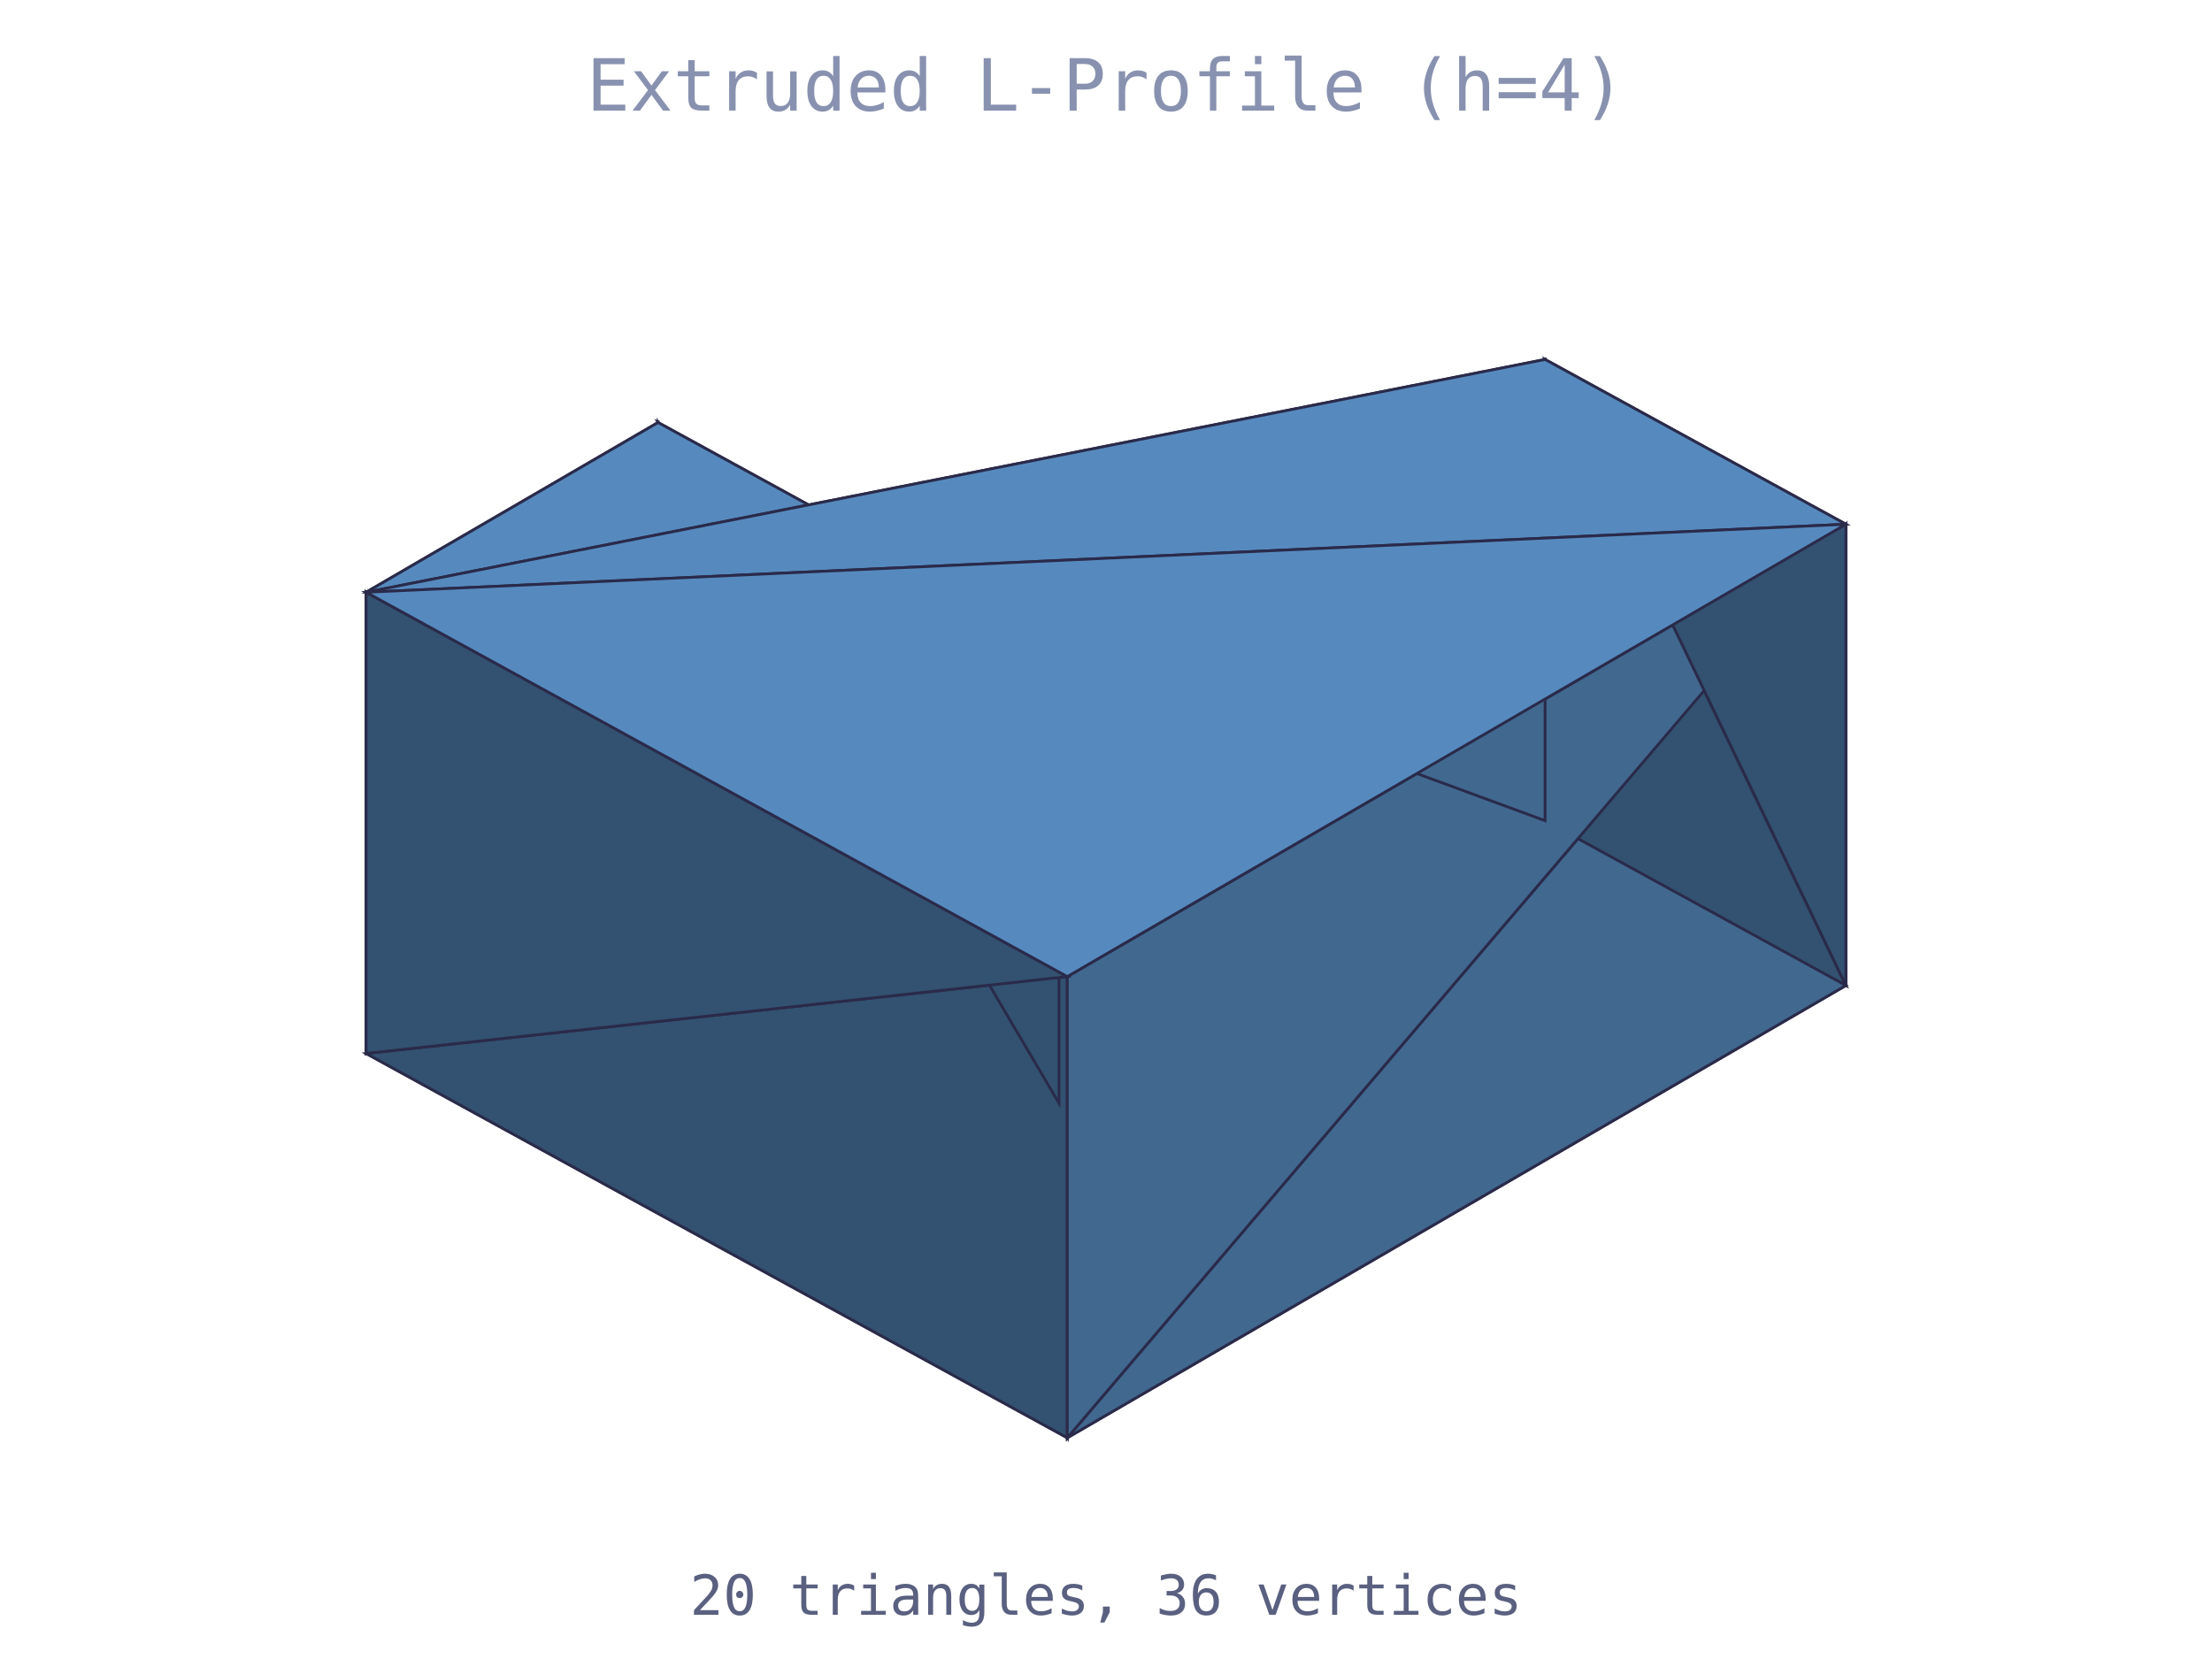
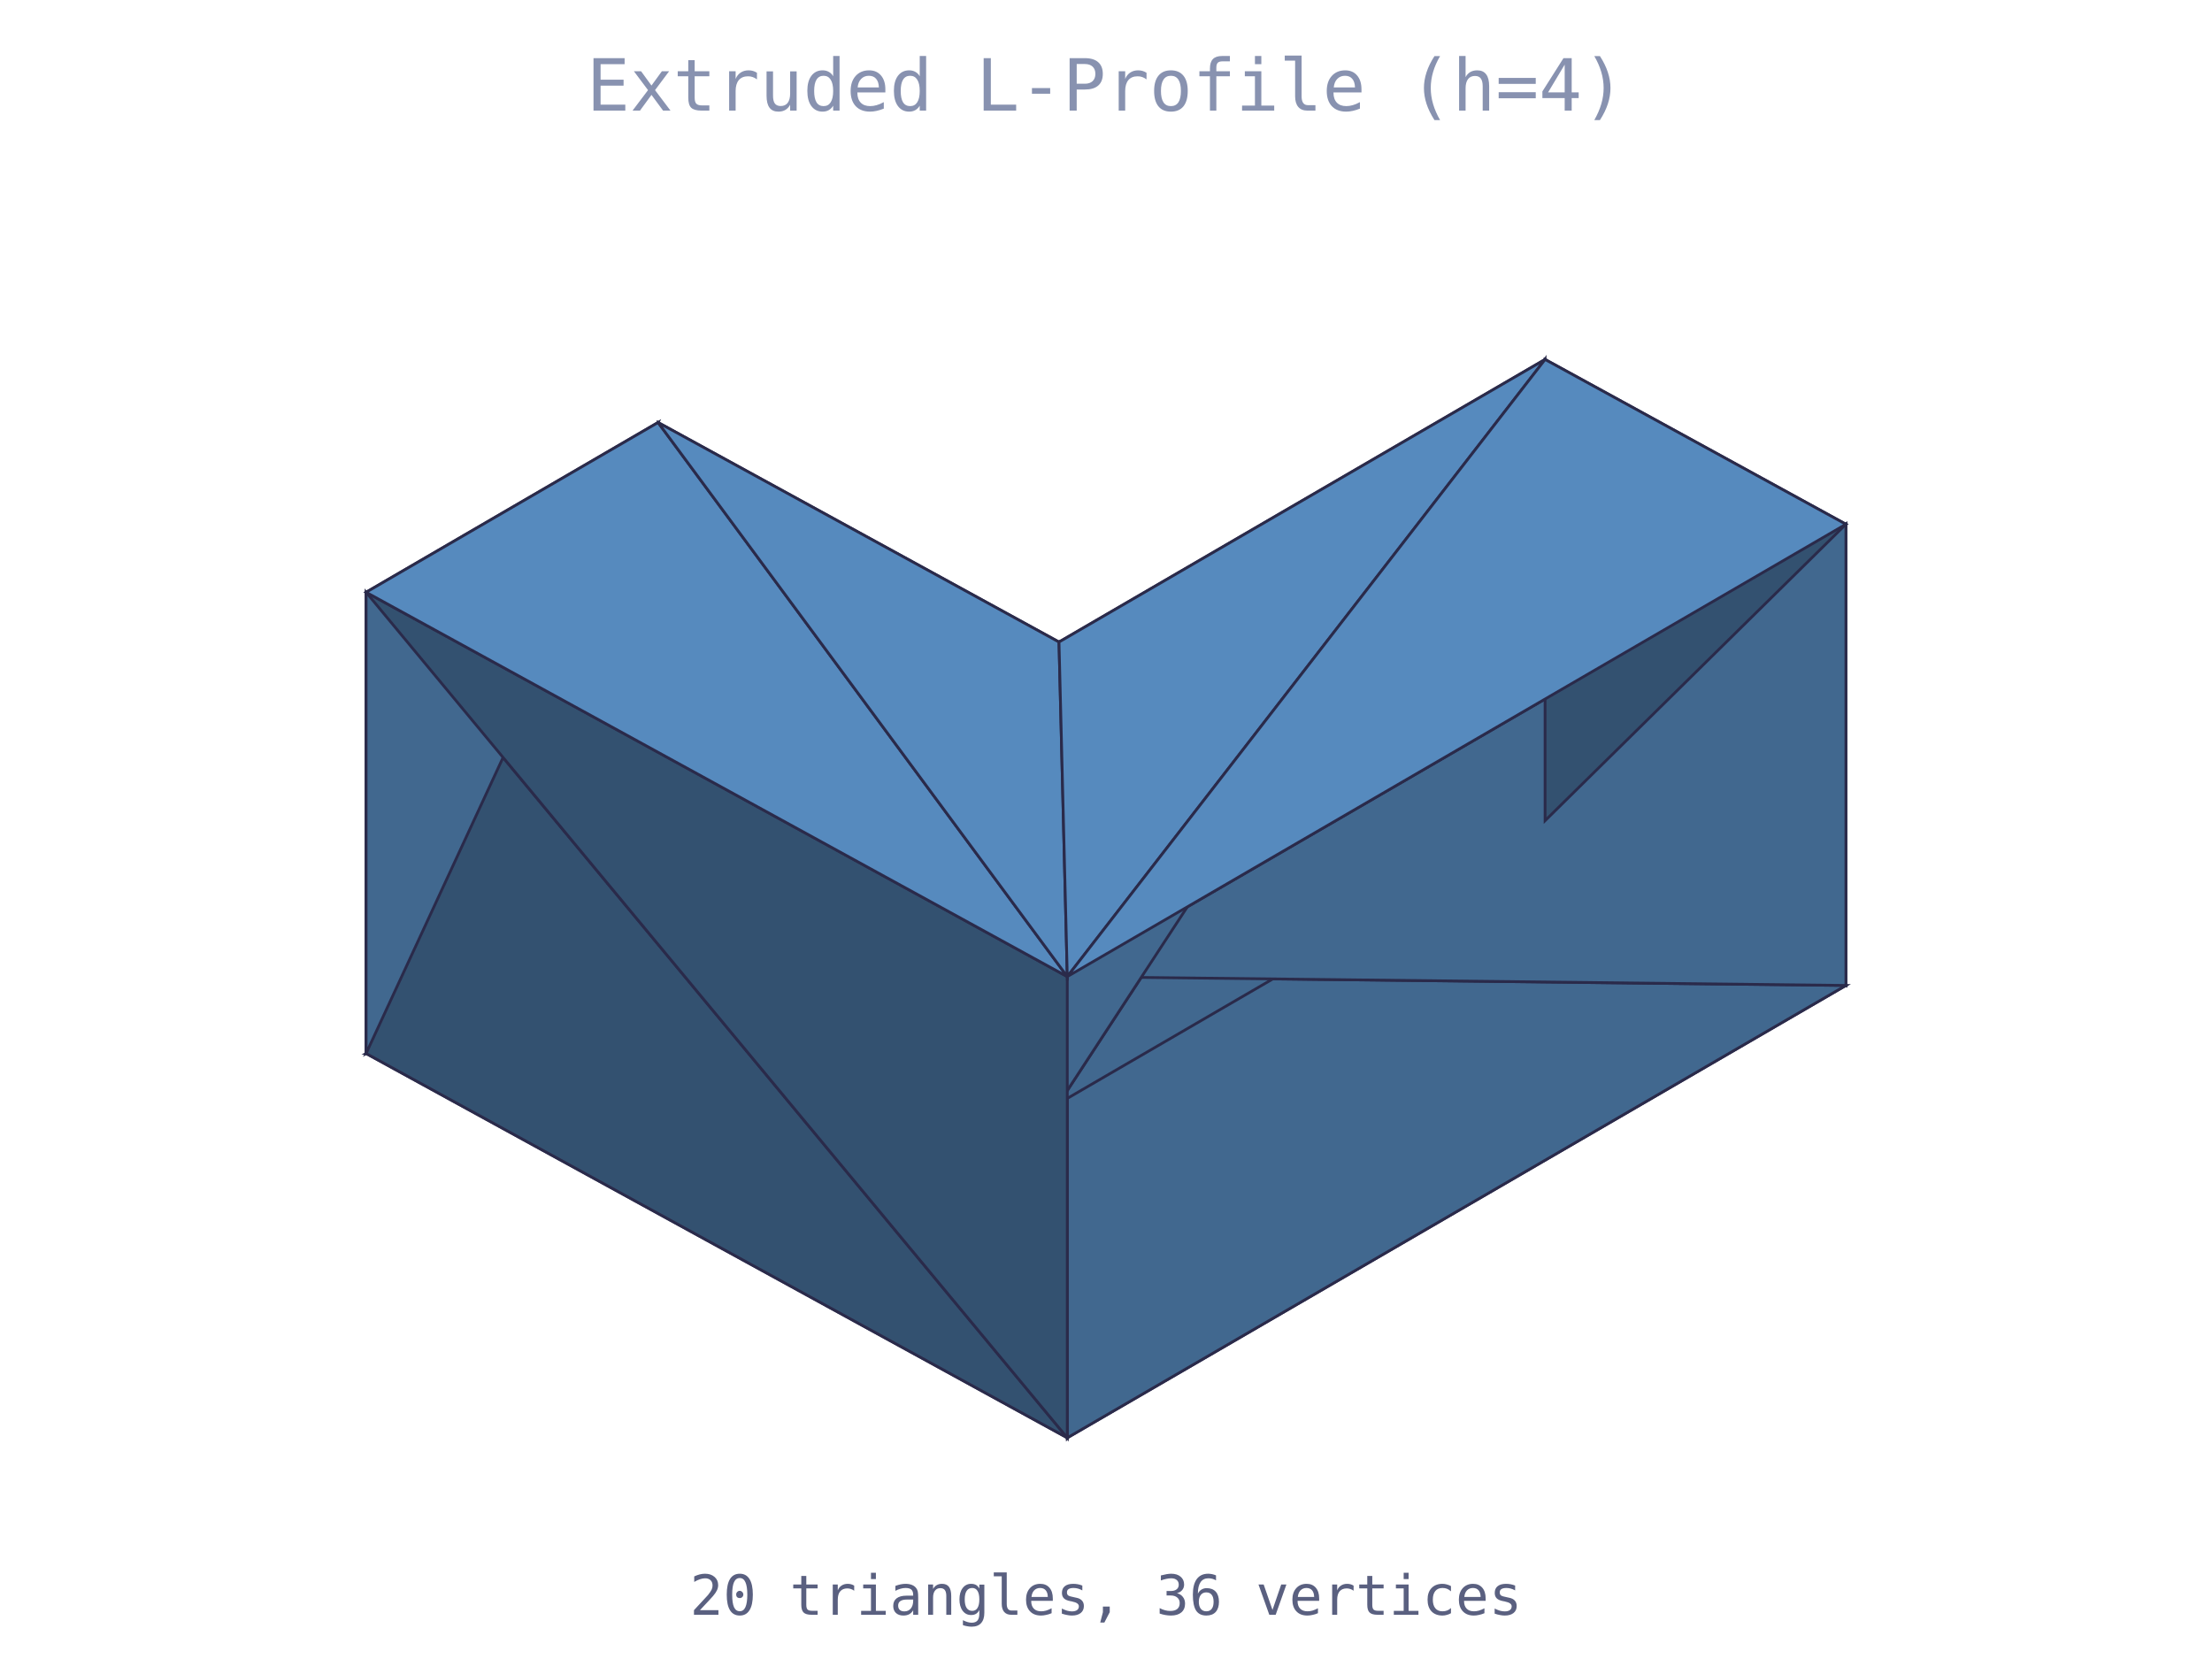
<svg xmlns="http://www.w3.org/2000/svg" width="400" height="300" style="background:#1a1a2e">
  <text x="200" y="20" font-family="monospace" font-size="13" fill="#8892b0" text-anchor="middle">Extruded L-Profile (h=4)</text>
  <polygon points="193.0,260.0 333.8,178.2 279.4,148.4" fill="rgb(86,138,190)" stroke="#2a2a4a" stroke-width="0.5" />
  <polygon points="193.0,260.0 279.4,148.4 191.5,199.5" fill="rgb(86,138,190)" stroke="#2a2a4a" stroke-width="0.5" />
-   <polygon points="193.0,260.0 191.5,199.5 119.0,159.8" fill="rgb(86,138,190)" stroke="#2a2a4a" stroke-width="0.5" />
-   <polygon points="193.0,260.0 119.0,159.8 66.2,190.5" fill="rgb(86,138,190)" stroke="#2a2a4a" stroke-width="0.5" />
-   <polygon points="193.0,260.0 333.8,178.2 333.8,94.8" fill="rgb(65,104,143)" stroke="#2a2a4a" stroke-width="0.5" />
-   <polygon points="333.8,178.2 279.4,148.4 279.4,65.0" fill="rgb(51,81,112)" stroke="#2a2a4a" stroke-width="0.5" />
-   <polygon points="279.4,148.4 191.5,199.5 191.5,116.1" fill="rgb(65,104,143)" stroke="#2a2a4a" stroke-width="0.5" />
-   <polygon points="191.5,199.5 119.0,159.8 119.0,76.4" fill="rgb(51,81,112)" stroke="#2a2a4a" stroke-width="0.5" />
-   <polygon points="119.0,159.8 66.2,190.5 66.2,107.1" fill="rgb(65,104,143)" stroke="#2a2a4a" stroke-width="0.5" />
-   <polygon points="66.2,190.5 193.0,260.0 193.0,176.6" fill="rgb(51,81,112)" stroke="#2a2a4a" stroke-width="0.5" />
-   <polygon points="193.0,260.0 333.8,94.8 193.0,176.6" fill="rgb(65,104,143)" stroke="#2a2a4a" stroke-width="0.5" />
-   <polygon points="333.8,178.2 279.4,65.0 333.8,94.8" fill="rgb(51,81,112)" stroke="#2a2a4a" stroke-width="0.5" />
-   <polygon points="279.4,148.4 191.5,116.1 279.4,65.0" fill="rgb(65,104,143)" stroke="#2a2a4a" stroke-width="0.5" />
-   <polygon points="191.5,199.5 119.0,76.4 191.5,116.1" fill="rgb(51,81,112)" stroke="#2a2a4a" stroke-width="0.5" />
-   <polygon points="119.0,159.8 66.2,107.1 119.0,76.4" fill="rgb(65,104,143)" stroke="#2a2a4a" stroke-width="0.5" />
-   <polygon points="66.2,190.5 193.0,176.6 66.2,107.1" fill="rgb(51,81,112)" stroke="#2a2a4a" stroke-width="0.5" />
-   <polygon points="66.2,107.1 119.0,76.4 191.5,116.1" fill="rgb(86,138,190)" stroke="#2a2a4a" stroke-width="0.5" />
-   <polygon points="66.2,107.1 191.5,116.1 279.4,65.0" fill="rgb(86,138,190)" stroke="#2a2a4a" stroke-width="0.5" />
-   <polygon points="66.2,107.1 279.4,65.0 333.8,94.8" fill="rgb(86,138,190)" stroke="#2a2a4a" stroke-width="0.5" />
-   <polygon points="66.2,107.1 333.8,94.8 193.0,176.6" fill="rgb(86,138,190)" stroke="#2a2a4a" stroke-width="0.5" />
+   <polygon points="66.2,190.5 193.0,260.0 191.5,199.5" fill="rgb(86,138,190)" stroke="#2a2a4a" stroke-width="0.5" />
+   <polygon points="191.5,199.5 119.0,159.8 66.2,190.5" fill="rgb(86,138,190)" stroke="#2a2a4a" stroke-width="0.5" />
+   <polygon points="193.0,176.6 193.0,260.0 333.8,178.2" fill="rgb(65,104,143)" stroke="#2a2a4a" stroke-width="0.5" />
+   <polygon points="333.8,94.8 333.8,178.2 279.4,148.4" fill="rgb(51,81,112)" stroke="#2a2a4a" stroke-width="0.5" />
+   <polygon points="279.4,65.0 279.4,148.4 191.5,199.5" fill="rgb(65,104,143)" stroke="#2a2a4a" stroke-width="0.5" />
+   <polygon points="191.5,116.1 191.5,199.5 119.0,159.8" fill="rgb(51,81,112)" stroke="#2a2a4a" stroke-width="0.5" />
+   <polygon points="119.0,76.4 119.0,159.8 66.2,190.5" fill="rgb(65,104,143)" stroke="#2a2a4a" stroke-width="0.5" />
+   <polygon points="66.2,107.1 66.2,190.5 193.0,260.0" fill="rgb(51,81,112)" stroke="#2a2a4a" stroke-width="0.5" />
+   <polygon points="333.8,178.2 333.8,94.8 193.0,176.6" fill="rgb(65,104,143)" stroke="#2a2a4a" stroke-width="0.5" />
+   <polygon points="279.4,148.4 279.4,65.0 333.8,94.8" fill="rgb(51,81,112)" stroke="#2a2a4a" stroke-width="0.5" />
+   <polygon points="191.5,199.5 191.5,116.1 279.4,65.0" fill="rgb(65,104,143)" stroke="#2a2a4a" stroke-width="0.5" />
+   <polygon points="119.0,159.8 119.0,76.4 191.5,116.1" fill="rgb(51,81,112)" stroke="#2a2a4a" stroke-width="0.5" />
+   <polygon points="66.2,190.5 66.2,107.1 119.0,76.4" fill="rgb(65,104,143)" stroke="#2a2a4a" stroke-width="0.5" />
+   <polygon points="193.0,260.0 193.0,176.6 66.2,107.1" fill="rgb(51,81,112)" stroke="#2a2a4a" stroke-width="0.5" />
+   <polygon points="193.0,176.6 66.2,107.1 119.0,76.4" fill="rgb(86,138,190)" stroke="#2a2a4a" stroke-width="0.5" />
+   <polygon points="193.0,176.6 119.0,76.4 191.5,116.1" fill="rgb(86,138,190)" stroke="#2a2a4a" stroke-width="0.5" />
+   <polygon points="193.0,176.6 191.5,116.1 279.4,65.0" fill="rgb(86,138,190)" stroke="#2a2a4a" stroke-width="0.5" />
+   <polygon points="279.4,65.0 333.8,94.8 193.0,176.6" fill="rgb(86,138,190)" stroke="#2a2a4a" stroke-width="0.5" />
  <text x="200" y="292" font-family="monospace" font-size="10" fill="#5a6080" text-anchor="middle">20 triangles, 36 vertices</text>
</svg>
